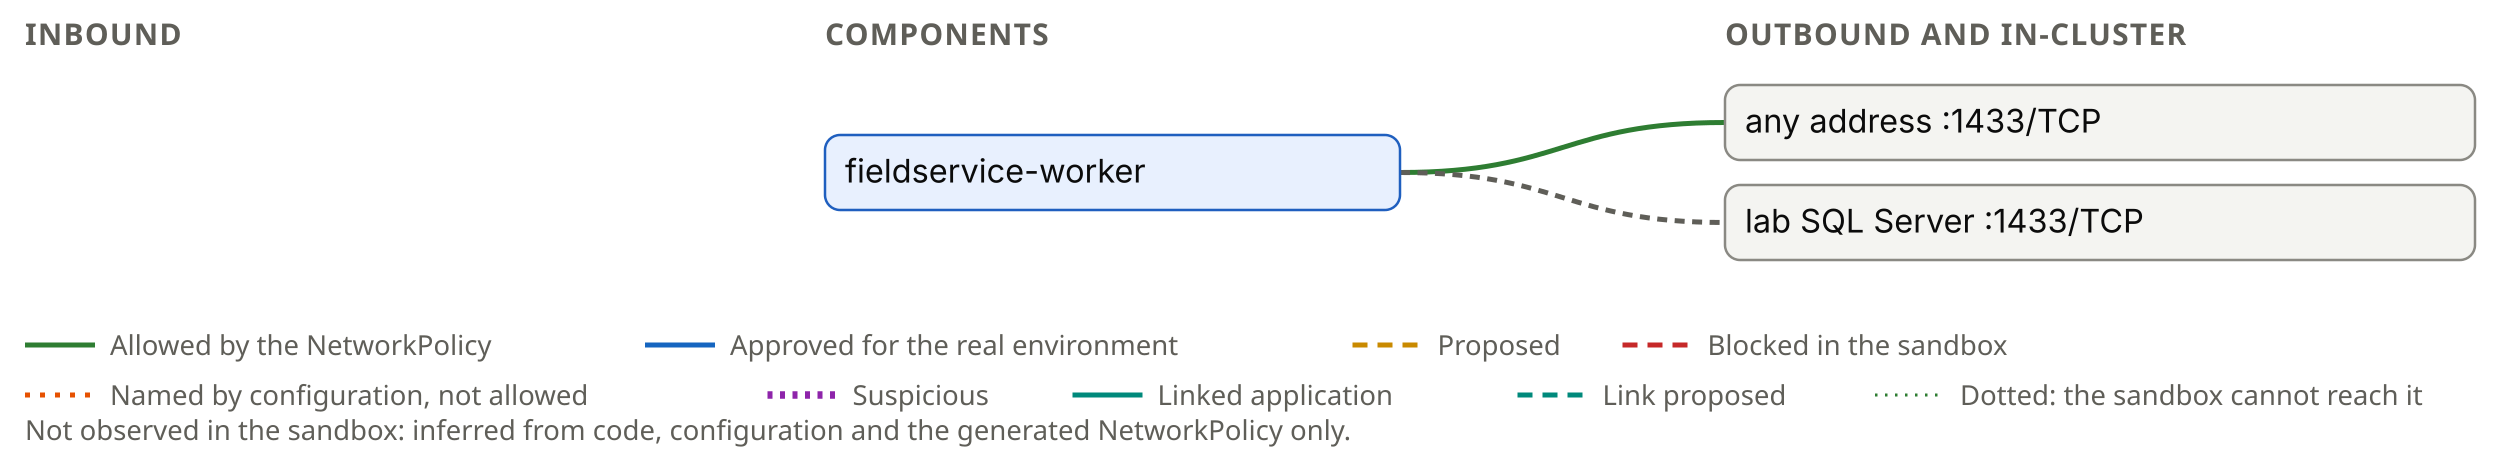
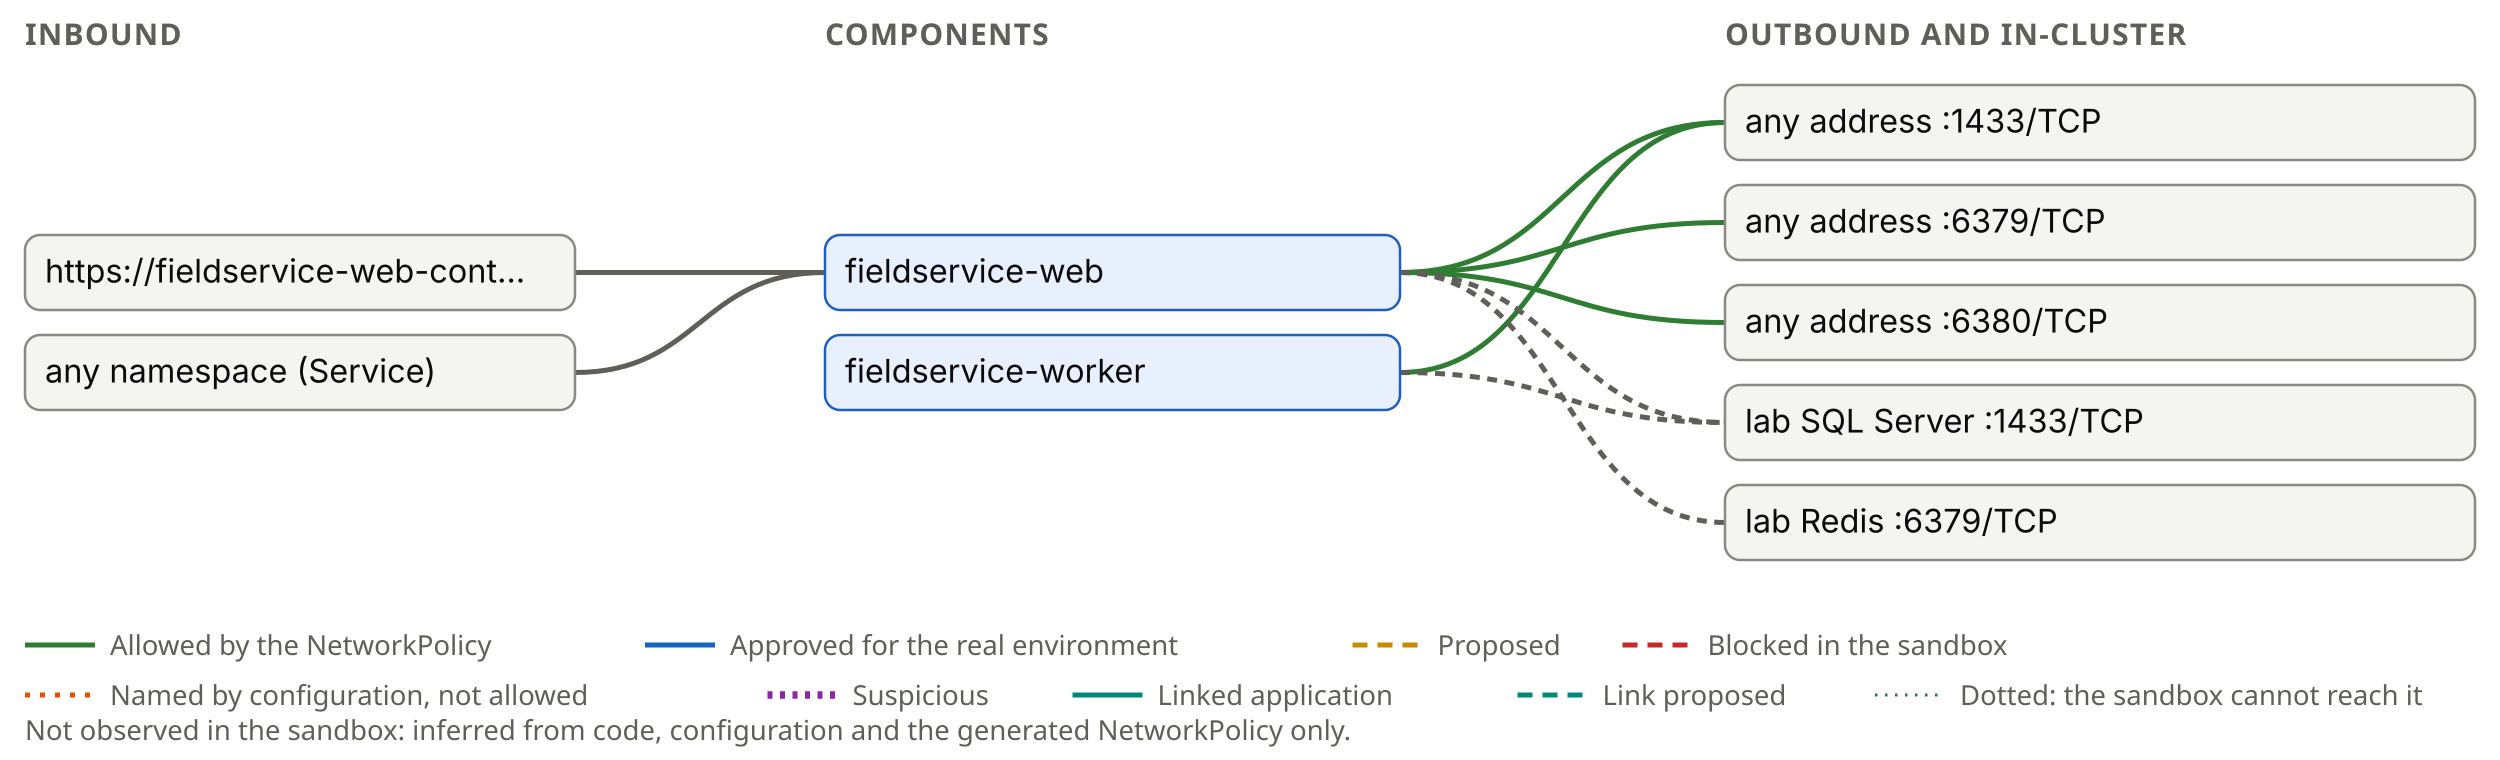
- <svg xmlns="http://www.w3.org/2000/svg" class="cf" viewBox="0 0 1000 184" width="1000" height="184" role="img" aria-label="Network connectivity of containerization-challenge-field-service">
+ <svg xmlns="http://www.w3.org/2000/svg" class="cf" viewBox="0 0 1000 304" width="1000" height="304" role="img" aria-label="Network connectivity of containerization-challenge-field-service">
  <style>
.cf-bg{fill:#fff}.cf-box{fill:#f4f4f1;stroke:#8a8983;stroke-width:1}.cf-comp{fill:#e8f0fe;stroke:#1f5fbf}
.cf-t{font:13px system-ui,-apple-system,"Segoe UI",sans-serif;fill:#0b0b0b}.cf-s{font:11px system-ui,sans-serif;fill:#5f5e58}
.cf-h{font:600 12px system-ui,sans-serif;fill:#5f5e58;letter-spacing:.04em}
path{fill:none;stroke-width:2}.cf-allowed{stroke:#2e7d32}.cf-approved{stroke:#1565c0}.cf-proposed{stroke:#c98a00;stroke-dasharray:6 4}
.cf-blocked{stroke:#c62828;stroke-dasharray:6 4}.cf-missing{stroke:#e65100;stroke-dasharray:2 4}.cf-suspicious{stroke:#8e24aa;stroke-width:3;stroke-dasharray:2 3}
.cf-rejected{stroke:#8a8983;stroke-dasharray:1 5}.cf-internal{stroke:#5f5e58;stroke-dasharray:4 3}.cf-inbound{stroke:#5f5e58}
.cf-linked{stroke:#00897b}.cf-link-proposed{stroke:#00897b;stroke-dasharray:6 4}.cf-app{fill:#e0f2f1;stroke:#00897b}
path.cf-unreachable{stroke-width:1.2;stroke-dasharray:1 3}
@media (prefers-color-scheme:dark){.cf-bg{fill:#1a1a19}.cf-box{fill:#232321;stroke:#6f6e68}.cf-comp{fill:#16263f;stroke:#7fb0ff}
.cf-t{fill:#f0efe9}.cf-s,.cf-h{fill:#a8a69c}.cf-allowed{stroke:#66bb6a}.cf-approved{stroke:#64b5f6}.cf-proposed{stroke:#ffc857}
.cf-blocked{stroke:#ef5350}.cf-missing{stroke:#ff9800}.cf-suspicious{stroke:#ce93d8}.cf-internal,.cf-inbound{stroke:#a8a69c}
.cf-linked,.cf-link-proposed{stroke:#4db6ac}.cf-app{fill:#10302d;stroke:#4db6ac}}
</style>
-   <rect class="cf-bg" width="1000" height="184" />
+   <rect class="cf-bg" width="1000" height="304" />
  <text class="cf-h" x="10" y="18">INBOUND</text>
  <text class="cf-h" x="330" y="18">COMPONENTS</text>
  <text class="cf-h" x="690" y="18">OUTBOUND AND IN-CLUSTER</text>
-   <path class="cf-allowed" d="M560,69 C625,69 625,49 690,49" />
-   <path class="cf-internal" d="M560,69 C625,69 625,89 690,89" />
+   <path class="cf-inbound" d="M230,109 C280,109 280,109 330,109" />
+   <path class="cf-inbound" d="M230,149 C280,149 280,109 330,109" />
+   <path class="cf-allowed" d="M560,109 C625,109 625,49 690,49" />
+   <path class="cf-allowed" d="M560,109 C625,109 625,89 690,89" />
+   <path class="cf-allowed" d="M560,109 C625,109 625,129 690,129" />
+   <path class="cf-allowed" d="M560,149 C625,149 625,49 690,49" />
+   <path class="cf-internal" d="M560,109 C625,109 625,169 690,169" />
+   <path class="cf-internal" d="M560,109 C625,109 625,209 690,209" />
+   <path class="cf-internal" d="M560,149 C625,149 625,169 690,169" />
  <g>
-     <rect class="cf-box cf-comp" x="330" y="54" width="230" height="30" rx="6" />
-     <text class="cf-t" x="338" y="73">fieldservice-worker</text>
+     <rect class="cf-box" x="10" y="94" width="220" height="30" rx="6" />
+     <text class="cf-t" x="18" y="113">https://fieldservice-web-cont…</text>
+   </g>
+   <g>
+     <rect class="cf-box" x="10" y="134" width="220" height="30" rx="6" />
+     <text class="cf-t" x="18" y="153">any namespace (Service)</text>
+   </g>
+   <g>
+     <rect class="cf-box cf-comp" x="330" y="94" width="230" height="30" rx="6" />
+     <text class="cf-t" x="338" y="113">fieldservice-web</text>
+   </g>
+   <g>
+     <rect class="cf-box cf-comp" x="330" y="134" width="230" height="30" rx="6" />
+     <text class="cf-t" x="338" y="153">fieldservice-worker</text>
  </g>
  <g>
    <rect class="cf-box" x="690" y="34" width="300" height="30" rx="6" />
    <text class="cf-t" x="698" y="53">any address :1433/TCP</text>
  </g>
  <g>
    <rect class="cf-box" x="690" y="74" width="300" height="30" rx="6" />
-     <text class="cf-t" x="698" y="93">lab SQL Server :1433/TCP</text>
+     <text class="cf-t" x="698" y="93">any address :6379/TCP</text>
  </g>
-   <path class="cf-allowed" d="M10,138 L38,138" />
-   <text class="cf-s" x="44" y="142">Allowed by the NetworkPolicy</text>
-   <path class="cf-approved" d="M258,138 L286,138" />
-   <text class="cf-s" x="292" y="142">Approved for the real environment</text>
-   <path class="cf-proposed" d="M541,138 L569,138" />
-   <text class="cf-s" x="575" y="142">Proposed</text>
-   <path class="cf-blocked" d="M649,138 L677,138" />
-   <text class="cf-s" x="683" y="142">Blocked in the sandbox</text>
-   <path class="cf-missing" d="M10,158 L38,158" />
-   <text class="cf-s" x="44" y="162">Named by configuration, not allowed</text>
-   <path class="cf-suspicious" d="M307,158 L335,158" />
-   <text class="cf-s" x="341" y="162">Suspicious</text>
-   <path class="cf-linked" d="M429,158 L457,158" />
-   <text class="cf-s" x="463" y="162">Linked application</text>
-   <path class="cf-link-proposed" d="M607,158 L635,158" />
-   <text class="cf-s" x="641" y="162">Link proposed</text>
-   <path class="cf-allowed cf-unreachable" d="M750,158 L778,158" />
-   <text class="cf-s" x="784" y="162">Dotted: the sandbox cannot reach it</text>
-   <text class="cf-s" x="10" y="176">Not observed in the sandbox: inferred from code, configuration and the generated NetworkPolicy only.</text>
+   <g>
+     <rect class="cf-box" x="690" y="114" width="300" height="30" rx="6" />
+     <text class="cf-t" x="698" y="133">any address :6380/TCP</text>
+   </g>
+   <g>
+     <rect class="cf-box" x="690" y="154" width="300" height="30" rx="6" />
+     <text class="cf-t" x="698" y="173">lab SQL Server :1433/TCP</text>
+   </g>
+   <g>
+     <rect class="cf-box" x="690" y="194" width="300" height="30" rx="6" />
+     <text class="cf-t" x="698" y="213">lab Redis :6379/TCP</text>
+   </g>
+   <path class="cf-allowed" d="M10,258 L38,258" />
+   <text class="cf-s" x="44" y="262">Allowed by the NetworkPolicy</text>
+   <path class="cf-approved" d="M258,258 L286,258" />
+   <text class="cf-s" x="292" y="262">Approved for the real environment</text>
+   <path class="cf-proposed" d="M541,258 L569,258" />
+   <text class="cf-s" x="575" y="262">Proposed</text>
+   <path class="cf-blocked" d="M649,258 L677,258" />
+   <text class="cf-s" x="683" y="262">Blocked in the sandbox</text>
+   <path class="cf-missing" d="M10,278 L38,278" />
+   <text class="cf-s" x="44" y="282">Named by configuration, not allowed</text>
+   <path class="cf-suspicious" d="M307,278 L335,278" />
+   <text class="cf-s" x="341" y="282">Suspicious</text>
+   <path class="cf-linked" d="M429,278 L457,278" />
+   <text class="cf-s" x="463" y="282">Linked application</text>
+   <path class="cf-link-proposed" d="M607,278 L635,278" />
+   <text class="cf-s" x="641" y="282">Link proposed</text>
+   <path class="cf-allowed cf-unreachable" d="M750,278 L778,278" />
+   <text class="cf-s" x="784" y="282">Dotted: the sandbox cannot reach it</text>
+   <text class="cf-s" x="10" y="296">Not observed in the sandbox: inferred from code, configuration and the generated NetworkPolicy only.</text>
</svg>
